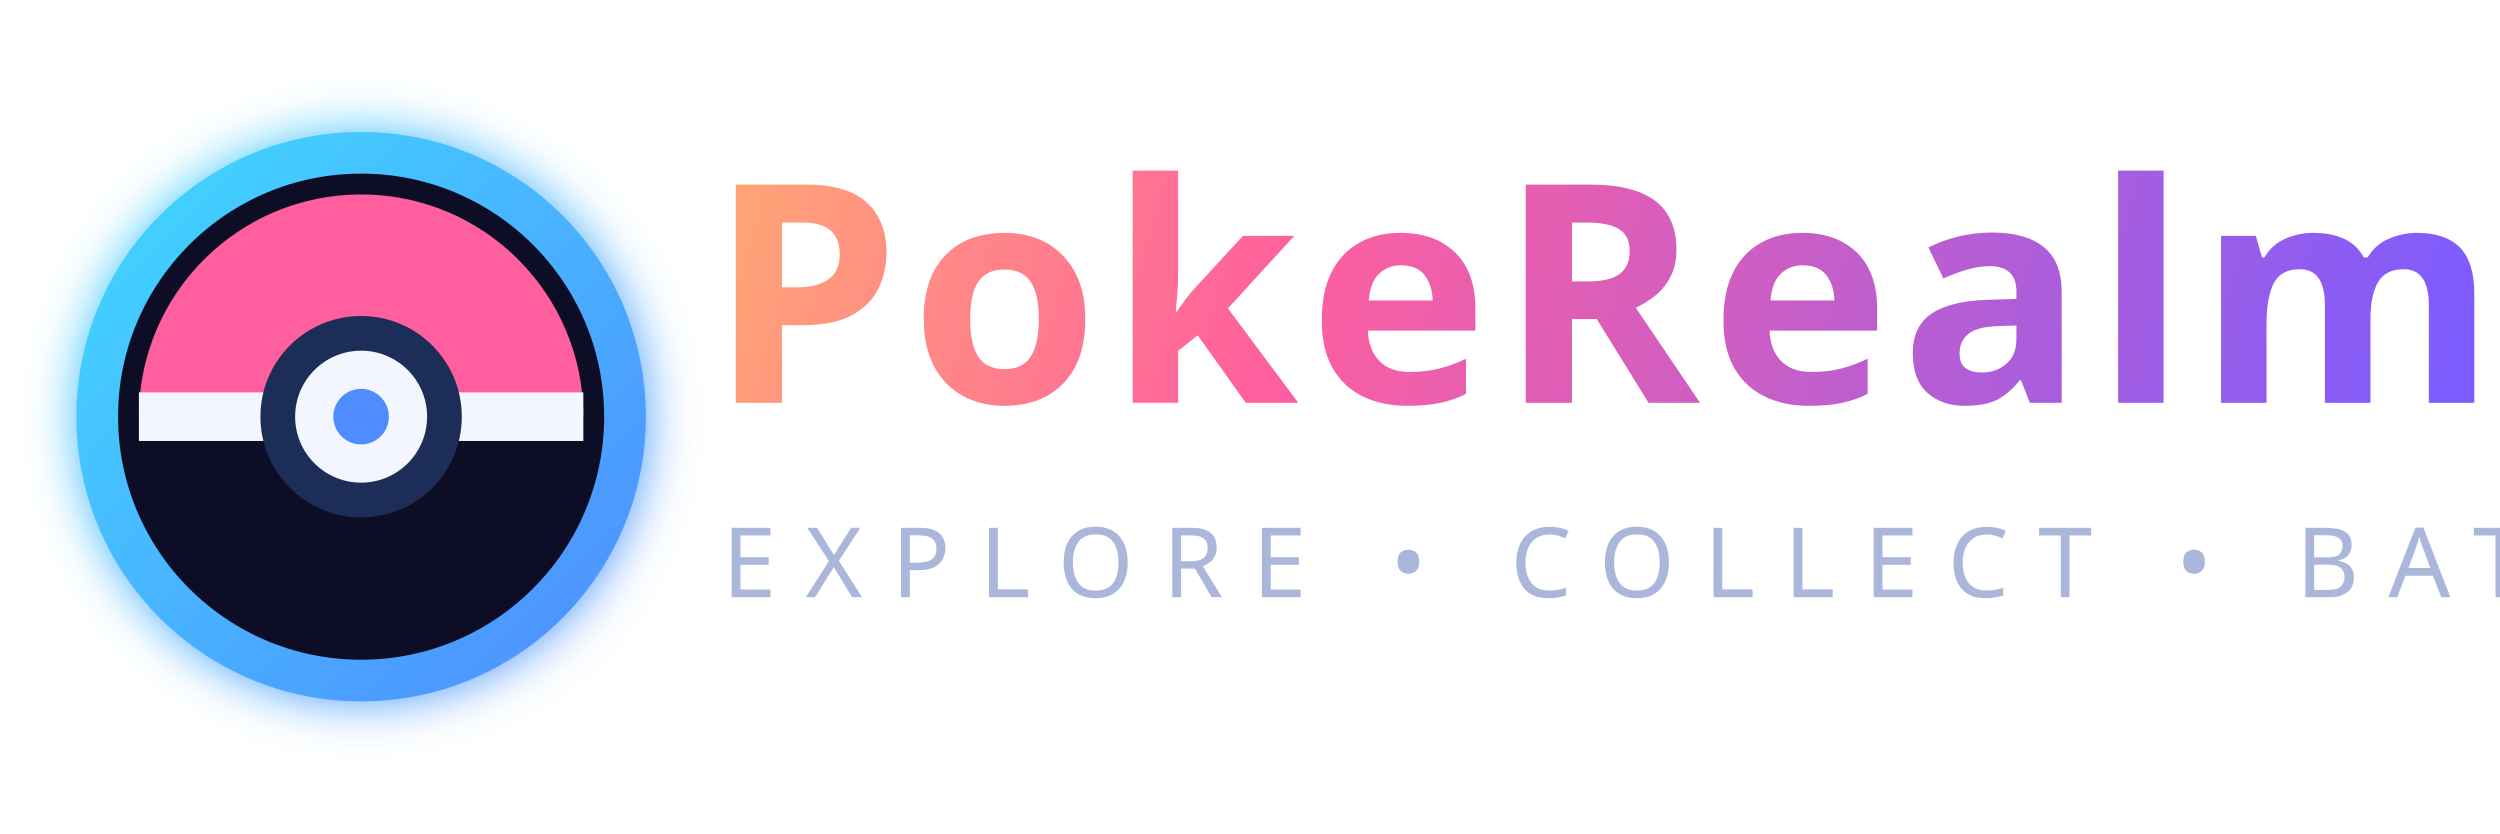
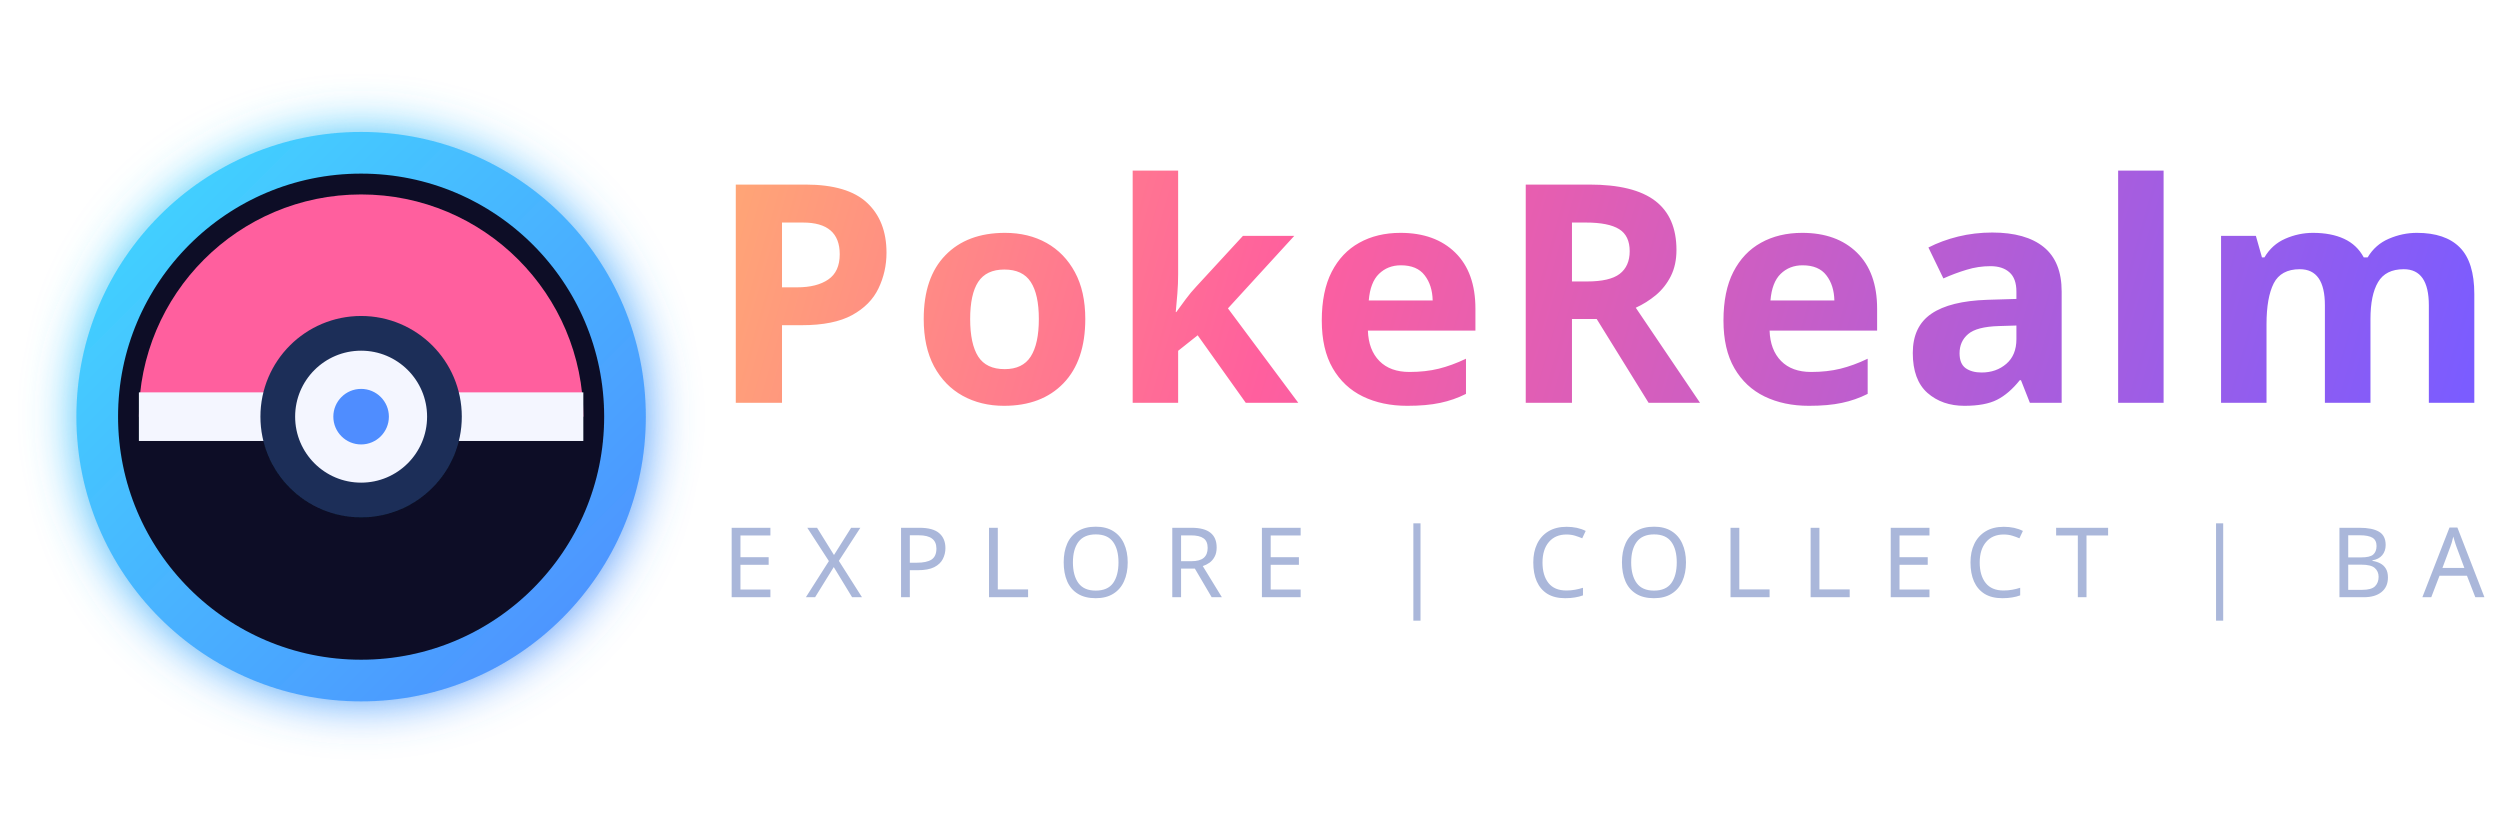
<svg xmlns="http://www.w3.org/2000/svg" width="360" height="120" viewBox="0 0 360 120" fill="none">
  <defs>
    <linearGradient id="wordmarkGradient" x1="48" y1="24" x2="340" y2="108" gradientUnits="userSpaceOnUse">
      <stop stop-color="#FFD65A" />
      <stop offset="0.45" stop-color="#FF5F9E" />
      <stop offset="1" stop-color="#7B5CFF" />
    </linearGradient>
    <linearGradient id="pokeballRing" x1="0" y1="0" x2="1" y2="1">
      <stop stop-color="#41D8FF" />
      <stop offset="1" stop-color="#4F8DFF" />
    </linearGradient>
    <filter id="softGlow" x="-40%" y="-40%" width="180%" height="180%">
      <feGaussianBlur stdDeviation="3.5" result="blur" />
      <feMerge>
        <feMergeNode in="blur" />
        <feMergeNode in="SourceGraphic" />
      </feMerge>
    </filter>
  </defs>
  <g filter="url(#softGlow)">
    <circle cx="52" cy="60" r="38" fill="#0A1026" stroke="url(#pokeballRing)" stroke-width="6" />
    <path d="M20 60C20 42.327 34.327 28 52 28C69.673 28 84 42.327 84 60H20Z" fill="#FF5F9E" />
    <path d="M20 60H84" stroke="#F4F6FF" stroke-width="7" />
    <circle cx="52" cy="60" r="12" fill="#F4F6FF" stroke="#1D2F58" stroke-width="5" />
    <circle cx="52" cy="60" r="4" fill="#4F8DFF" />
  </g>
  <text x="102" y="58" fill="url(#wordmarkGradient)" font-family="'Comic Neue', sans-serif" font-size="44" font-weight="700" letter-spacing="1.4">
    PokeRealm
  </text>
  <text x="104" y="86" fill="#AAB7DA" font-family="'Montserrat', sans-serif" font-size="14" letter-spacing="4.2">
-     EXPLORE • COLLECT • BATTLE
+     EXPLORE | COLLECT | BATTLE
  </text>
</svg>
